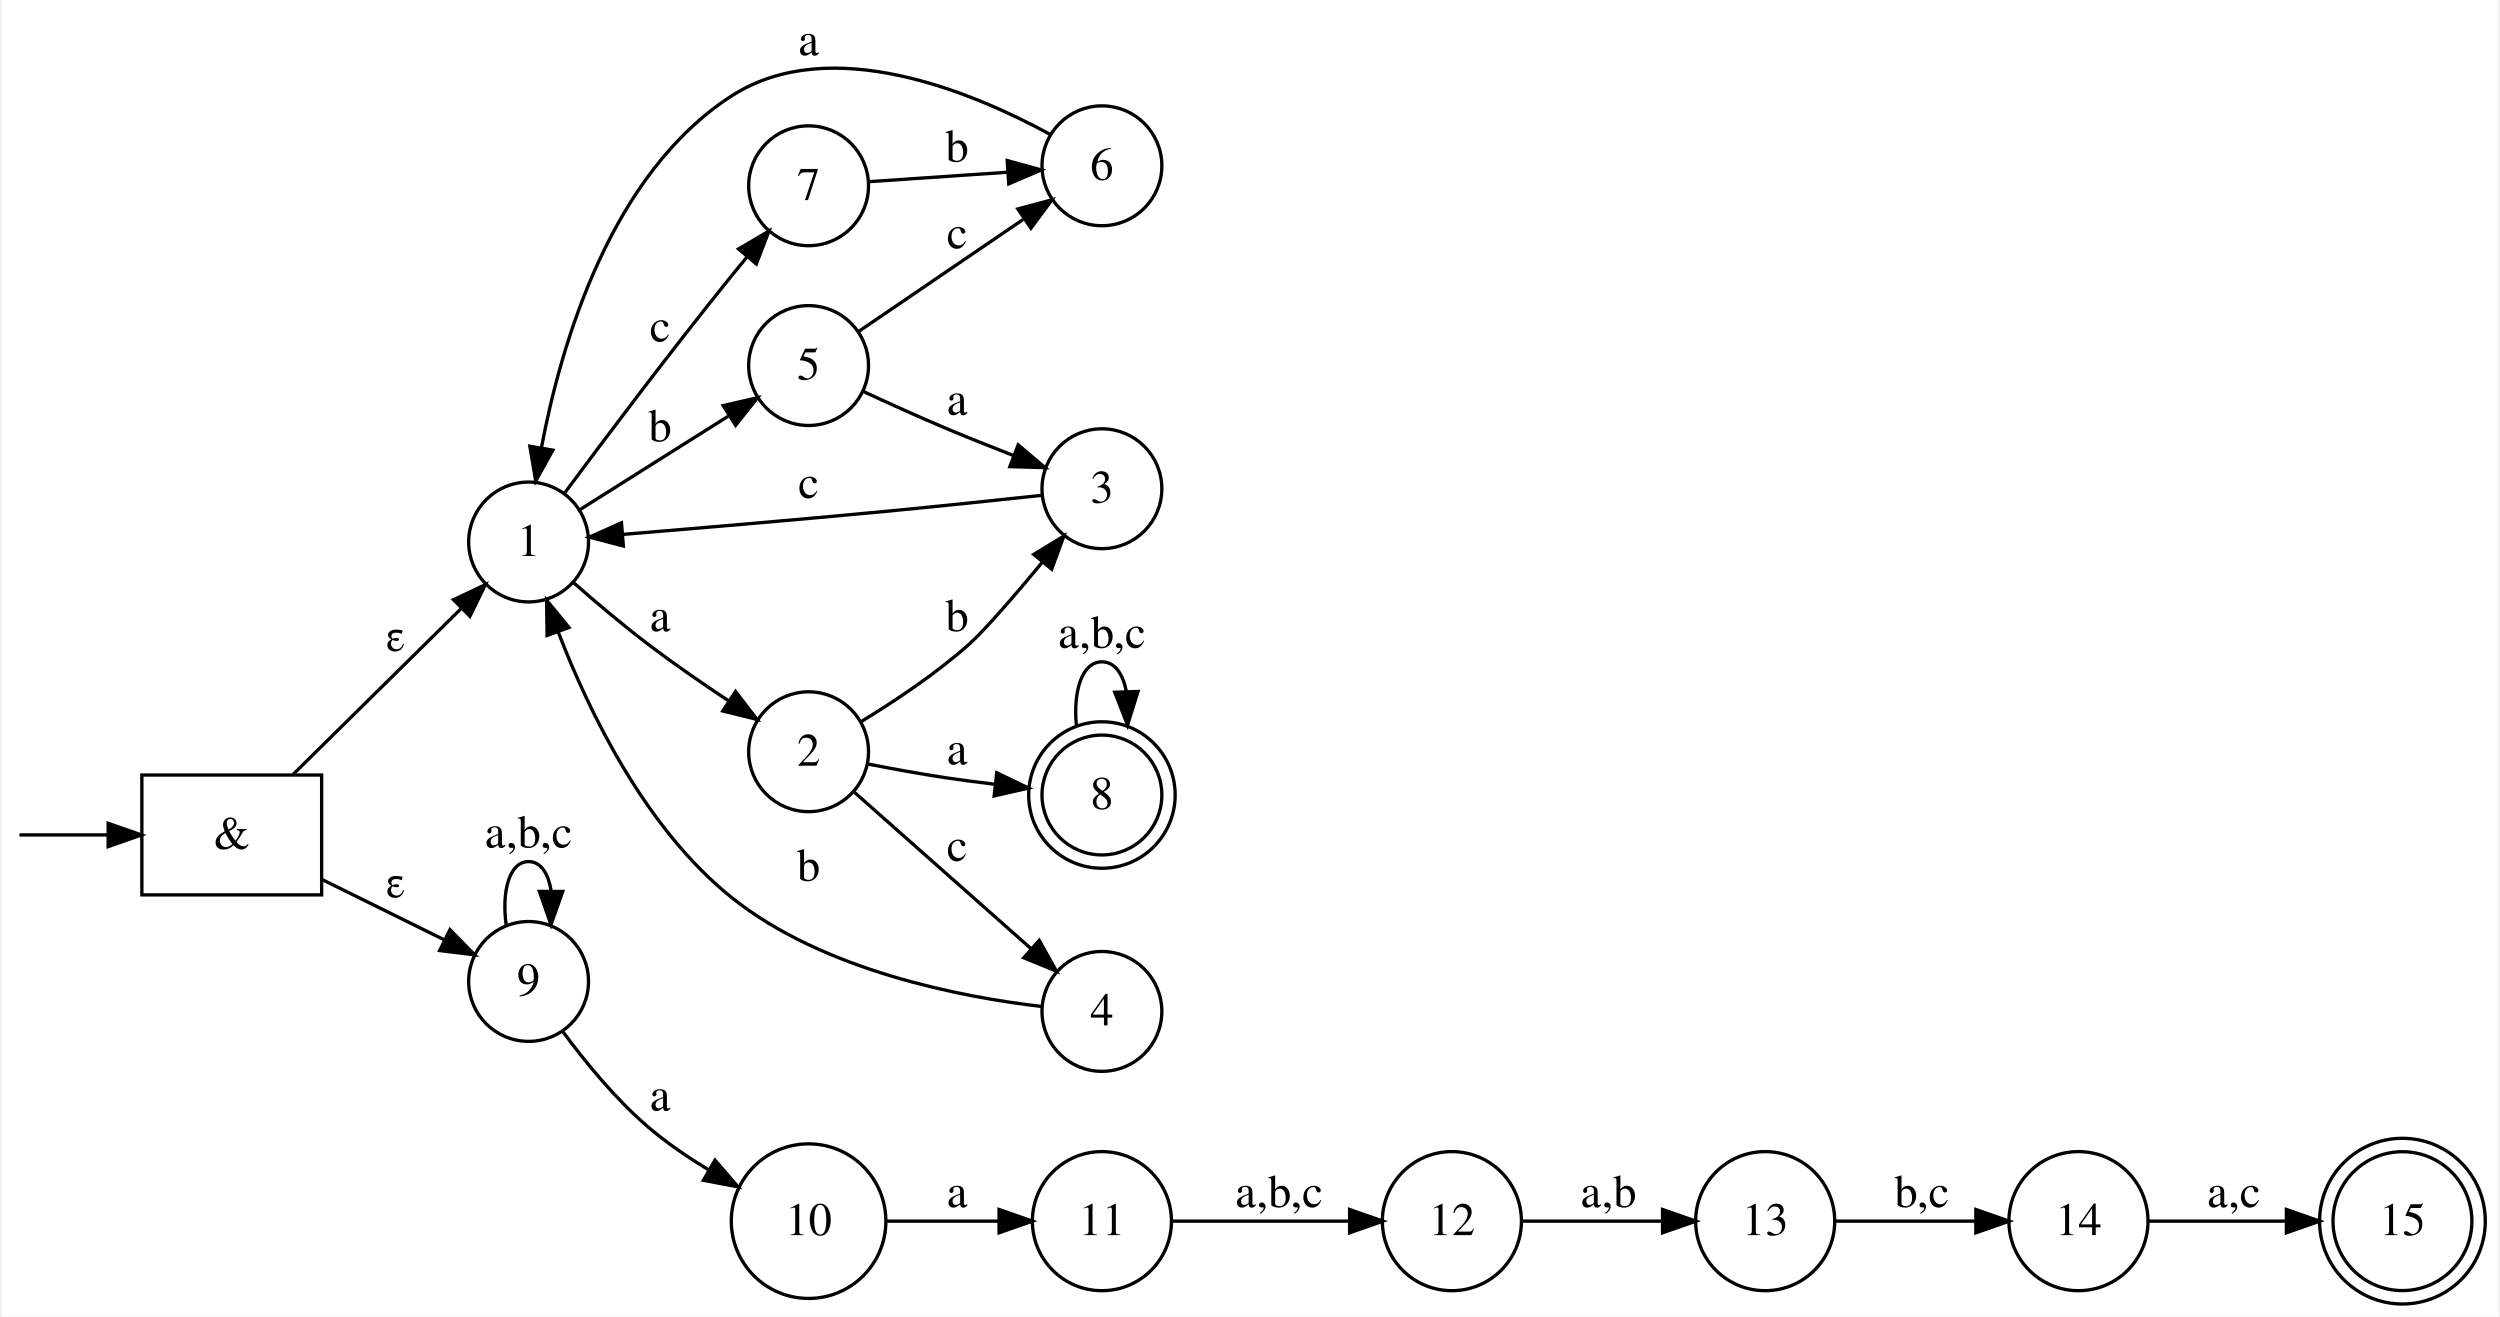
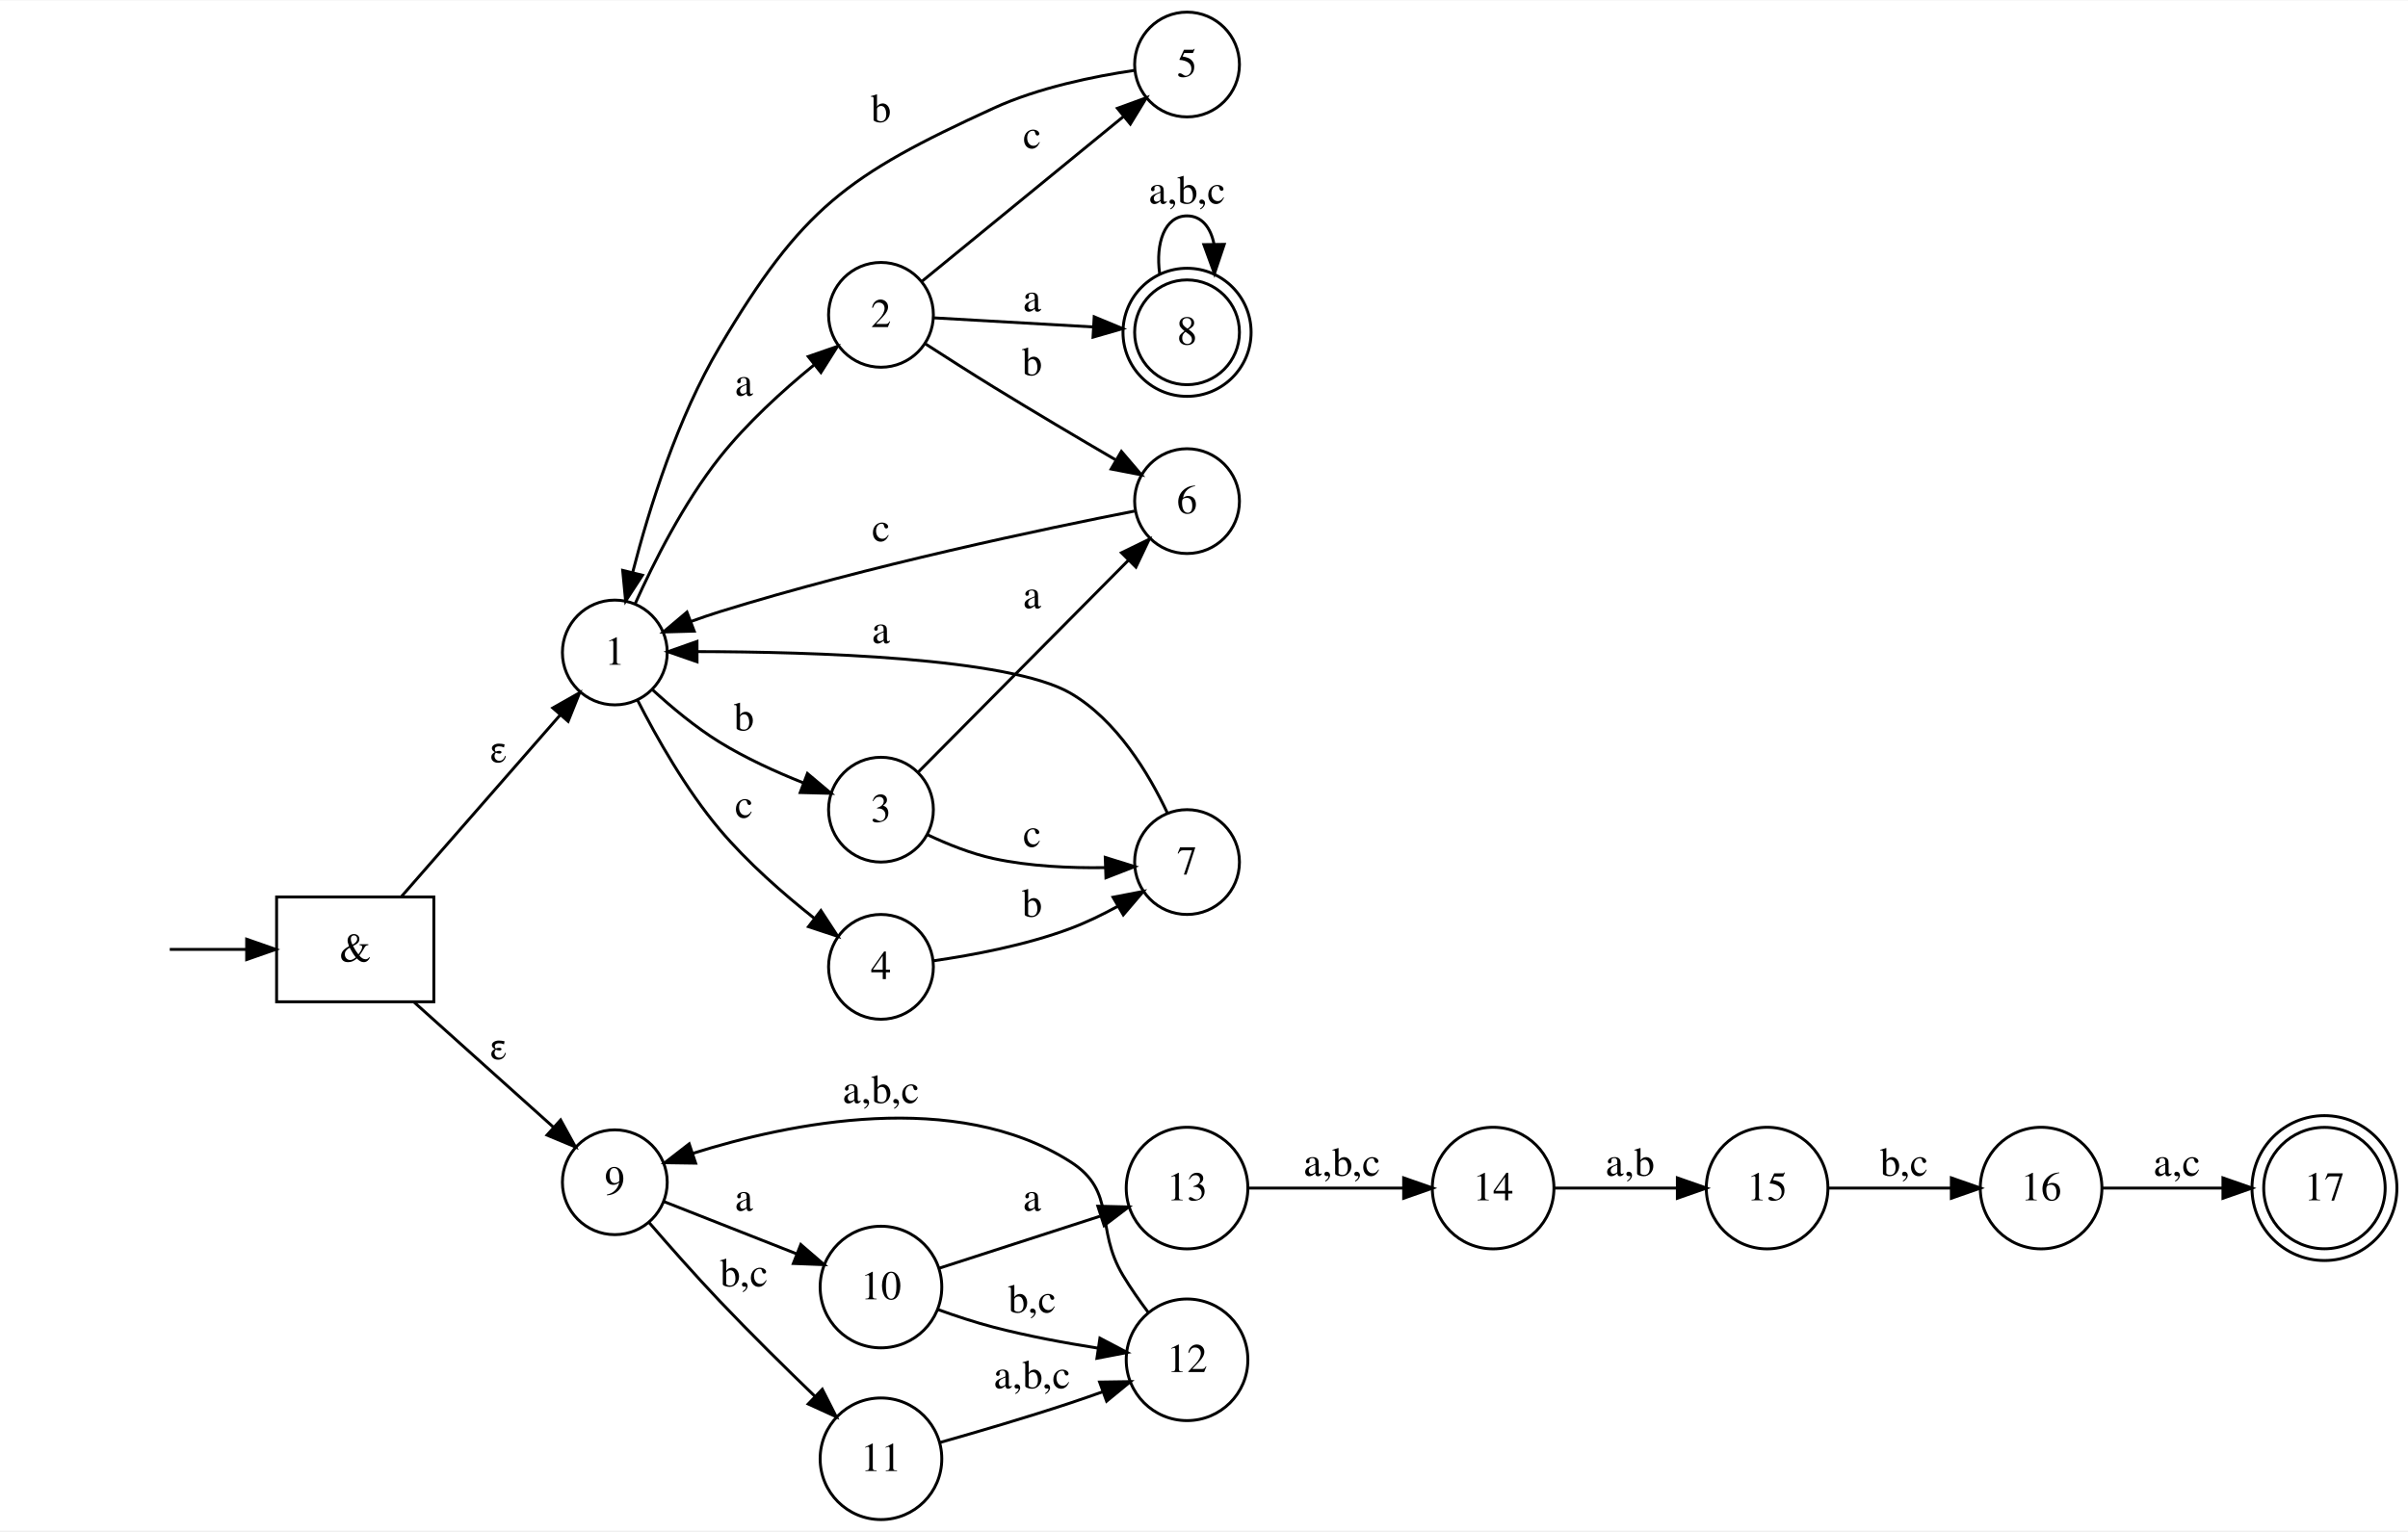
- <svg xmlns="http://www.w3.org/2000/svg" width="750pt" height="395pt" viewBox="0.00 0.00 749.71 395.49">
-   <g id="graph0" class="graph" transform="scale(1 1) rotate(0) translate(4 391.4935)">
-     <polygon fill="#ffffff" stroke="transparent" points="-4,4 -4,-391.493 745.711,-391.493 745.711,4 -4,4" />
+ <svg xmlns="http://www.w3.org/2000/svg" width="827pt" height="526pt" viewBox="0.00 0.00 827.03 525.69">
+   <g id="graph0" class="graph" transform="scale(1 1) rotate(0) translate(4 521.6935)">
+     <polygon fill="#ffffff" stroke="transparent" points="-4,4 -4,-521.693 823.027,-521.693 823.027,4 -4,4" />
    <g id="node1" class="node">
</g>
    <g id="node2" class="node">
-       <polygon fill="none" stroke="#000000" points="92,-158.694 38,-158.694 38,-122.694 92,-122.694 92,-158.694" />
-       <text text-anchor="middle" x="65" y="-136.494" font-family="Times,serif" font-size="14.00" fill="#000000">&amp;</text>
+       <polygon fill="none" stroke="#000000" points="145,-213.694 91,-213.694 91,-177.694 145,-177.694 145,-213.694" />
+       <text text-anchor="middle" x="118" y="-191.494" font-family="Times,serif" font-size="14.00" fill="#000000">&amp;</text>
    </g>
    <g id="edge1" class="edge">
-       <path fill="none" stroke="#000000" d="M1.224,-140.694C4.122,-140.694 15.315,-140.694 27.534,-140.694" />
-       <polygon fill="#000000" stroke="#000000" points="27.88,-144.194 37.88,-140.694 27.88,-137.194 27.88,-144.194" />
+       <path fill="none" stroke="#000000" d="M54.303,-195.694C62.581,-195.694 71.822,-195.694 80.641,-195.694" />
+       <polygon fill="#000000" stroke="#000000" points="80.716,-199.194 90.716,-195.694 80.716,-192.194 80.716,-199.194" />
+     </g>
+     <g id="node5" class="node">
+       <ellipse fill="none" stroke="#000000" cx="207.161" cy="-297.693" rx="18" ry="18" />
+       <text text-anchor="middle" x="207.161" y="-293.493" font-family="Times,serif" font-size="14.00" fill="#000000">1</text>
+     </g>
+     <g id="edge2" class="edge">
+       <path fill="none" stroke="#000000" d="M133.94,-213.929C149.212,-231.399 172.259,-257.765 188.406,-276.238" />
+       <polygon fill="#000000" stroke="#000000" points="185.857,-278.64 195.074,-283.866 191.127,-274.034 185.857,-278.64" />
+       <text text-anchor="middle" x="167.08" y="-259.894" font-family="Times,serif" font-size="14.00" fill="#000000">ε</text>
+     </g>
+     <g id="node6" class="node">
+       <ellipse fill="none" stroke="#000000" cx="207.161" cy="-115.694" rx="18" ry="18" />
+       <text text-anchor="middle" x="207.161" y="-111.493" font-family="Times,serif" font-size="14.00" fill="#000000">9</text>
+     </g>
+     <g id="edge3" class="edge">
+       <path fill="none" stroke="#000000" d="M138.232,-177.54C152.538,-164.704 171.669,-147.538 186.147,-134.548" />
+       <polygon fill="#000000" stroke="#000000" points="188.545,-137.099 193.651,-127.815 183.87,-131.888 188.545,-137.099" />
+       <text text-anchor="middle" x="167.08" y="-157.893" font-family="Times,serif" font-size="14.00" fill="#000000">ε</text>
    </g>
    <g id="node3" class="node">
-       <ellipse fill="none" stroke="#000000" cx="154.161" cy="-228.694" rx="18" ry="18" />
-       <text text-anchor="middle" x="154.161" y="-224.494" font-family="Times,serif" font-size="14.00" fill="#000000">1</text>
-     </g>
-     <g id="edge3" class="edge">
-       <path fill="none" stroke="#000000" d="M83.474,-158.927C98.155,-173.417 118.669,-193.664 133.818,-208.615" />
-       <polygon fill="#000000" stroke="#000000" points="131.615,-211.359 141.191,-215.893 136.533,-206.377 131.615,-211.359" />
-       <text text-anchor="middle" x="114.08" y="-195.893" font-family="Times,serif" font-size="14.00" fill="#000000">ε</text>
+       <ellipse fill="none" stroke="#000000" cx="403.691" cy="-407.693" rx="18" ry="18" />
+       <ellipse fill="none" stroke="#000000" cx="403.691" cy="-407.693" rx="22" ry="22" />
+       <text text-anchor="middle" x="403.691" y="-403.493" font-family="Times,serif" font-size="14.00" fill="#000000">8</text>
+     </g>
+     <g id="edge16" class="edge">
+       <path fill="none" stroke="#000000" d="M394.284,-427.863C392.837,-438.292 395.973,-447.693 403.691,-447.693 408.757,-447.693 411.848,-443.645 412.966,-437.914" />
+       <polygon fill="#000000" stroke="#000000" points="416.467,-437.908 413.099,-427.863 409.467,-437.816 416.467,-437.908" />
+       <text text-anchor="middle" x="403.691" y="-451.894" font-family="Times,serif" font-size="14.00" fill="#000000">a,b,c</text>
+     </g>
+     <g id="node4" class="node">
+       <ellipse fill="none" stroke="#000000" cx="794.333" cy="-113.694" rx="20.857" ry="20.857" />
+       <ellipse fill="none" stroke="#000000" cx="794.333" cy="-113.694" rx="24.888" ry="24.888" />
+       <text text-anchor="middle" x="794.333" y="-109.493" font-family="Times,serif" font-size="14.00" fill="#000000">17</text>
+     </g>
+     <g id="node7" class="node">
+       <ellipse fill="none" stroke="#000000" cx="298.569" cy="-413.693" rx="18" ry="18" />
+       <text text-anchor="middle" x="298.569" y="-409.493" font-family="Times,serif" font-size="14.00" fill="#000000">2</text>
+     </g>
+     <g id="edge4" class="edge">
+       <path fill="none" stroke="#000000" d="M214.113,-314.373C220.48,-328.561 230.781,-349.063 243.161,-364.693 252.472,-376.449 264.818,-387.676 275.493,-396.411" />
+       <polygon fill="#000000" stroke="#000000" points="273.595,-399.373 283.605,-402.844 277.945,-393.888 273.595,-399.373" />
+       <text text-anchor="middle" x="251.518" y="-385.894" font-family="Times,serif" font-size="14.00" fill="#000000">a</text>
+     </g>
+     <g id="node8" class="node">
+       <ellipse fill="none" stroke="#000000" cx="298.569" cy="-243.694" rx="18" ry="18" />
+       <text text-anchor="middle" x="298.569" y="-239.494" font-family="Times,serif" font-size="14.00" fill="#000000">3</text>
+     </g>
+     <g id="edge5" class="edge">
+       <path fill="none" stroke="#000000" d="M220.062,-284.93C226.603,-278.926 234.897,-271.984 243.161,-266.894 252.029,-261.43 262.411,-256.699 271.776,-252.96" />
+       <polygon fill="#000000" stroke="#000000" points="273.309,-256.122 281.418,-249.304 270.827,-249.576 273.309,-256.122" />
+       <text text-anchor="middle" x="251.518" y="-270.894" font-family="Times,serif" font-size="14.00" fill="#000000">b</text>
+     </g>
+     <g id="node9" class="node">
+       <ellipse fill="none" stroke="#000000" cx="298.569" cy="-189.694" rx="18" ry="18" />
+       <text text-anchor="middle" x="298.569" y="-185.494" font-family="Times,serif" font-size="14.00" fill="#000000">4</text>
+     </g>
+     <g id="edge6" class="edge">
+       <path fill="none" stroke="#000000" d="M214.999,-281.252C221.537,-268.442 231.624,-250.593 243.161,-236.893 252.666,-225.606 265.03,-214.794 275.666,-206.373" />
+       <polygon fill="#000000" stroke="#000000" points="277.942,-209.038 283.737,-200.169 273.676,-203.488 277.942,-209.038" />
+       <text text-anchor="middle" x="251.518" y="-240.893" font-family="Times,serif" font-size="14.00" fill="#000000">c</text>
+     </g>
+     <g id="node13" class="node">
+       <ellipse fill="none" stroke="#000000" cx="298.569" cy="-79.694" rx="20.889" ry="20.889" />
+       <text text-anchor="middle" x="298.569" y="-75.493" font-family="Times,serif" font-size="14.00" fill="#000000">10</text>
+     </g>
+     <g id="edge17" class="edge">
+       <path fill="none" stroke="#000000" d="M223.926,-109.091C236.695,-104.062 254.582,-97.017 269.645,-91.085" />
+       <polygon fill="#000000" stroke="#000000" points="271.032,-94.3 279.054,-87.379 268.467,-87.787 271.032,-94.3" />
+       <text text-anchor="middle" x="251.518" y="-105.894" font-family="Times,serif" font-size="14.00" fill="#000000">a</text>
+     </g>
+     <g id="node14" class="node">
+       <ellipse fill="none" stroke="#000000" cx="298.569" cy="-20.694" rx="20.889" ry="20.889" />
+       <text text-anchor="middle" x="298.569" y="-16.494" font-family="Times,serif" font-size="14.00" fill="#000000">11</text>
+     </g>
+     <g id="edge18" class="edge">
+       <path fill="none" stroke="#000000" d="M218.915,-101.869C225.833,-93.86 234.833,-83.66 243.161,-74.894 253.647,-63.853 265.689,-51.983 275.862,-42.175" />
+       <polygon fill="#000000" stroke="#000000" points="278.422,-44.569 283.221,-35.123 273.579,-39.515 278.422,-44.569" />
+       <text text-anchor="middle" x="251.518" y="-79.894" font-family="Times,serif" font-size="14.00" fill="#000000">b,c</text>
+     </g>
+     <g id="edge7" class="edge">
+       <path fill="none" stroke="#000000" d="M316.88,-412.648C331.927,-411.789 353.607,-410.552 371.537,-409.529" />
+       <polygon fill="#000000" stroke="#000000" points="371.798,-413.02 381.582,-408.955 371.399,-406.031 371.798,-413.02" />
+       <text text-anchor="middle" x="350.477" y="-414.894" font-family="Times,serif" font-size="14.00" fill="#000000">a</text>
+     </g>
+     <g id="node10" class="node">
+       <ellipse fill="none" stroke="#000000" cx="403.691" cy="-349.693" rx="18" ry="18" />
+       <text text-anchor="middle" x="403.691" y="-345.493" font-family="Times,serif" font-size="14.00" fill="#000000">6</text>
+     </g>
+     <g id="edge8" class="edge">
+       <path fill="none" stroke="#000000" d="M313.926,-403.667C320.995,-399.099 329.515,-393.66 337.262,-388.894 350.986,-380.45 366.485,-371.284 379.058,-363.939" />
+       <polygon fill="#000000" stroke="#000000" points="381.143,-366.776 388.024,-358.72 377.621,-360.726 381.143,-366.776" />
+       <text text-anchor="middle" x="350.477" y="-392.894" font-family="Times,serif" font-size="14.00" fill="#000000">b</text>
    </g>
    <g id="node11" class="node">
-       <ellipse fill="none" stroke="#000000" cx="154.161" cy="-96.694" rx="18" ry="18" />
-       <text text-anchor="middle" x="154.161" y="-92.493" font-family="Times,serif" font-size="14.00" fill="#000000">9</text>
-     </g>
-     <g id="edge16" class="edge">
-       <path fill="none" stroke="#000000" d="M92.236,-127.253C103.918,-121.488 117.484,-114.793 128.935,-109.142" />
-       <polygon fill="#000000" stroke="#000000" points="130.55,-112.248 137.969,-104.684 127.453,-105.971 130.55,-112.248" />
-       <text text-anchor="middle" x="114.08" y="-121.894" font-family="Times,serif" font-size="14.00" fill="#000000">ε</text>
-     </g>
-     <g id="node4" class="node">
-       <ellipse fill="none" stroke="#000000" cx="238.268" cy="-165.694" rx="18" ry="18" />
-       <text text-anchor="middle" x="238.268" y="-161.494" font-family="Times,serif" font-size="14.00" fill="#000000">2</text>
-     </g>
-     <g id="edge4" class="edge">
-       <path fill="none" stroke="#000000" d="M167.524,-216.605C174.174,-210.76 182.427,-203.758 190.161,-197.893 197.841,-192.07 206.519,-186.09 214.369,-180.889" />
-       <polygon fill="#000000" stroke="#000000" points="216.321,-183.794 222.782,-175.397 212.495,-177.932 216.321,-183.794" />
-       <text text-anchor="middle" x="193.661" y="-201.893" font-family="Times,serif" font-size="14.00" fill="#000000">a</text>
-     </g>
-     <g id="node7" class="node">
-       <ellipse fill="none" stroke="#000000" cx="238.268" cy="-281.693" rx="18" ry="18" />
-       <text text-anchor="middle" x="238.268" y="-277.493" font-family="Times,serif" font-size="14.00" fill="#000000">5</text>
-     </g>
-     <g id="edge5" class="edge">
-       <path fill="none" stroke="#000000" d="M169.587,-238.415C182.036,-246.259 199.773,-257.436 214.104,-266.466" />
-       <polygon fill="#000000" stroke="#000000" points="212.613,-269.664 222.939,-272.034 216.345,-263.742 212.613,-269.664" />
-       <text text-anchor="middle" x="193.661" y="-258.894" font-family="Times,serif" font-size="14.00" fill="#000000">b</text>
-     </g>
-     <g id="node9" class="node">
-       <ellipse fill="none" stroke="#000000" cx="238.268" cy="-335.693" rx="18" ry="18" />
-       <text text-anchor="middle" x="238.268" y="-331.493" font-family="Times,serif" font-size="14.00" fill="#000000">7</text>
-     </g>
-     <g id="edge6" class="edge">
-       <path fill="none" stroke="#000000" d="M164.938,-243.336C176.942,-259.524 197.047,-286.279 215.161,-308.693 216.61,-310.487 218.129,-312.332 219.666,-314.176" />
-       <polygon fill="#000000" stroke="#000000" points="217.228,-316.714 226.361,-322.084 222.57,-312.19 217.228,-316.714" />
-       <text text-anchor="middle" x="193.661" y="-288.894" font-family="Times,serif" font-size="14.00" fill="#000000">c</text>
-     </g>
-     <g id="node5" class="node">
-       <ellipse fill="none" stroke="#000000" cx="326.376" cy="-244.694" rx="18" ry="18" />
-       <text text-anchor="middle" x="326.376" y="-240.494" font-family="Times,serif" font-size="14.00" fill="#000000">3</text>
-     </g>
-     <g id="edge8" class="edge">
-       <path fill="none" stroke="#000000" d="M254.216,-174.835C263.981,-180.793 276.461,-189.079 286.376,-197.893 291.166,-202.152 300.248,-212.693 308.548,-222.695" />
-       <polygon fill="#000000" stroke="#000000" points="305.887,-224.968 314.941,-230.47 311.294,-220.523 305.887,-224.968" />
-       <text text-anchor="middle" x="282.876" y="-201.893" font-family="Times,serif" font-size="14.00" fill="#000000">b</text>
-     </g>
-     <g id="node6" class="node">
-       <ellipse fill="none" stroke="#000000" cx="326.376" cy="-87.694" rx="18" ry="18" />
-       <text text-anchor="middle" x="326.376" y="-83.493" font-family="Times,serif" font-size="14.00" fill="#000000">4</text>
+       <ellipse fill="none" stroke="#000000" cx="403.691" cy="-499.693" rx="18" ry="18" />
+       <text text-anchor="middle" x="403.691" y="-495.493" font-family="Times,serif" font-size="14.00" fill="#000000">5</text>
    </g>
    <g id="edge9" class="edge">
-       <path fill="none" stroke="#000000" d="M252.035,-153.506C266.26,-140.913 288.65,-121.091 305.144,-106.49" />
-       <polygon fill="#000000" stroke="#000000" points="307.538,-109.045 312.706,-99.795 302.898,-103.803 307.538,-109.045" />
-       <text text-anchor="middle" x="282.876" y="-132.893" font-family="Times,serif" font-size="14.00" fill="#000000">c</text>
-     </g>
-     <g id="node10" class="node">
-       <ellipse fill="none" stroke="#000000" cx="326.376" cy="-152.694" rx="18" ry="18" />
-       <ellipse fill="none" stroke="#000000" cx="326.376" cy="-152.694" rx="22" ry="22" />
-       <text text-anchor="middle" x="326.376" y="-148.494" font-family="Times,serif" font-size="14.00" fill="#000000">8</text>
-     </g>
-     <g id="edge7" class="edge">
-       <path fill="none" stroke="#000000" d="M256.226,-161.974C263.405,-160.569 271.761,-159.035 279.376,-157.893 284.197,-157.171 289.309,-156.503 294.319,-155.905" />
-       <polygon fill="#000000" stroke="#000000" points="294.787,-159.374 304.332,-154.777 294.003,-152.418 294.787,-159.374" />
-       <text text-anchor="middle" x="282.876" y="-161.893" font-family="Times,serif" font-size="14.00" fill="#000000">a</text>
+       <path fill="none" stroke="#000000" d="M312.746,-425.292C330.478,-439.798 361.026,-464.789 381.778,-481.767" />
+       <polygon fill="#000000" stroke="#000000" points="379.783,-484.656 389.739,-488.279 384.215,-479.238 379.783,-484.656" />
+       <text text-anchor="middle" x="350.477" y="-470.894" font-family="Times,serif" font-size="14.00" fill="#000000">c</text>
    </g>
    <g id="edge10" class="edge">
-       <path fill="none" stroke="#000000" d="M308.452,-242.728C295.403,-241.319 277.302,-239.41 261.376,-237.893 234.647,-235.349 204.138,-232.762 182.518,-230.982" />
-       <polygon fill="#000000" stroke="#000000" points="182.634,-227.48 172.382,-230.153 182.063,-234.456 182.634,-227.48" />
-       <text text-anchor="middle" x="238.268" y="-241.893" font-family="Times,serif" font-size="14.00" fill="#000000">c</text>
+       <path fill="none" stroke="#000000" d="M311.459,-256.691C329.428,-274.81 362.186,-307.842 383.436,-329.269" />
+       <polygon fill="#000000" stroke="#000000" points="381.169,-331.954 390.696,-336.589 386.139,-327.024 381.169,-331.954" />
+       <text text-anchor="middle" x="350.477" y="-312.894" font-family="Times,serif" font-size="14.00" fill="#000000">a</text>
+     </g>
+     <g id="node12" class="node">
+       <ellipse fill="none" stroke="#000000" cx="403.691" cy="-225.694" rx="18" ry="18" />
+       <text text-anchor="middle" x="403.691" y="-221.494" font-family="Times,serif" font-size="14.00" fill="#000000">7</text>
    </g>
    <g id="edge11" class="edge">
-       <path fill="none" stroke="#000000" d="M308.308,-89.163C284.595,-91.931 242.757,-99.8 215.161,-121.894 189.344,-142.561 172.439,-177.311 163.111,-201.539" />
-       <polygon fill="#000000" stroke="#000000" points="159.723,-200.613 159.573,-211.207 166.297,-203.019 159.723,-200.613" />
-       <text text-anchor="middle" x="238.268" y="-126.894" font-family="Times,serif" font-size="14.00" fill="#000000">b</text>
+       <path fill="none" stroke="#000000" d="M314.663,-235.024C321.439,-231.824 329.533,-228.572 337.262,-226.893 349.603,-224.213 363.539,-223.606 375.447,-223.789" />
+       <polygon fill="#000000" stroke="#000000" points="375.596,-227.296 385.71,-224.142 375.837,-220.3 375.596,-227.296" />
+       <text text-anchor="middle" x="350.477" y="-230.893" font-family="Times,serif" font-size="14.00" fill="#000000">c</text>
+     </g>
+     <g id="edge12" class="edge">
+       <path fill="none" stroke="#000000" d="M316.685,-191.791C329.995,-193.706 348.355,-197.138 363.691,-202.893 369.117,-204.93 374.678,-207.641 379.862,-210.482" />
+       <polygon fill="#000000" stroke="#000000" points="378.274,-213.608 388.676,-215.618 381.798,-207.559 378.274,-213.608" />
+       <text text-anchor="middle" x="350.477" y="-206.893" font-family="Times,serif" font-size="14.00" fill="#000000">b</text>
+     </g>
+     <g id="edge14" class="edge">
+       <path fill="none" stroke="#000000" d="M385.657,-346.274C355.721,-340.409 294.026,-327.521 243.161,-311.693 239.959,-310.697 236.635,-309.556 233.358,-308.365" />
+       <polygon fill="#000000" stroke="#000000" points="234.43,-305.028 223.839,-304.734 231.935,-311.568 234.43,-305.028" />
+       <text text-anchor="middle" x="298.569" y="-335.894" font-family="Times,serif" font-size="14.00" fill="#000000">c</text>
    </g>
    <g id="edge15" class="edge">
-       <path fill="none" stroke="#000000" d="M254.572,-273.967C262.08,-270.479 271.133,-266.371 279.376,-262.894 285.984,-260.106 293.18,-257.237 299.908,-254.626" />
-       <polygon fill="#000000" stroke="#000000" points="301.224,-257.869 309.31,-251.022 298.719,-251.333 301.224,-257.869" />
-       <text text-anchor="middle" x="282.876" y="-266.894" font-family="Times,serif" font-size="14.00" fill="#000000">a</text>
-     </g>
-     <g id="node8" class="node">
-       <ellipse fill="none" stroke="#000000" cx="326.376" cy="-341.693" rx="18" ry="18" />
-       <text text-anchor="middle" x="326.376" y="-337.493" font-family="Times,serif" font-size="14.00" fill="#000000">6</text>
-     </g>
-     <g id="edge12" class="edge">
-       <path fill="none" stroke="#000000" d="M253.215,-291.872C266.758,-301.095 286.946,-314.842 302.686,-325.561" />
-       <polygon fill="#000000" stroke="#000000" points="301.121,-328.73 311.356,-331.465 305.061,-322.944 301.121,-328.73" />
-       <text text-anchor="middle" x="282.876" y="-316.894" font-family="Times,serif" font-size="14.00" fill="#000000">c</text>
+       <path fill="none" stroke="#000000" d="M385.559,-497.667C371.823,-495.648 352.739,-491.789 337.262,-484.693 286.835,-461.575 271.456,-450.408 243.161,-402.693 228.716,-378.335 218.992,-347.343 213.329,-325.359" />
+       <polygon fill="#000000" stroke="#000000" points="216.657,-324.235 210.872,-315.359 209.859,-325.906 216.657,-324.235" />
+       <text text-anchor="middle" x="298.569" y="-479.894" font-family="Times,serif" font-size="14.00" fill="#000000">b</text>
    </g>
    <g id="edge13" class="edge">
-       <path fill="none" stroke="#000000" d="M310.654,-351.208C287.803,-363.676 244.903,-381.833 215.161,-362.693 179.048,-339.454 164.062,-289.003 158.027,-257.067" />
-       <polygon fill="#000000" stroke="#000000" points="161.443,-256.279 156.306,-247.013 154.543,-257.46 161.443,-256.279" />
-       <text text-anchor="middle" x="238.268" y="-374.894" font-family="Times,serif" font-size="14.00" fill="#000000">a</text>
-     </g>
-     <g id="edge14" class="edge">
-       <path fill="none" stroke="#000000" d="M256.524,-336.937C268.456,-337.749 284.286,-338.827 297.859,-339.752" />
-       <polygon fill="#000000" stroke="#000000" points="297.929,-343.264 308.143,-340.452 298.404,-336.28 297.929,-343.264" />
-       <text text-anchor="middle" x="282.876" y="-342.894" font-family="Times,serif" font-size="14.00" fill="#000000">b</text>
-     </g>
-     <g id="edge2" class="edge">
-       <path fill="none" stroke="#000000" d="M318.693,-173.684C317.745,-183.781 320.306,-192.694 326.376,-192.694 330.265,-192.694 332.713,-189.036 333.722,-183.752" />
-       <polygon fill="#000000" stroke="#000000" points="337.222,-183.796 334.059,-173.684 330.226,-183.561 337.222,-183.796" />
-       <text text-anchor="middle" x="326.376" y="-196.893" font-family="Times,serif" font-size="14.00" fill="#000000">a,b,c</text>
-     </g>
-     <g id="edge17" class="edge">
-       <path fill="none" stroke="#000000" d="M147.427,-113.731C146.053,-123.551 148.297,-132.694 154.161,-132.694 157.825,-132.694 160.076,-129.122 160.913,-124.046" />
-       <polygon fill="#000000" stroke="#000000" points="164.413,-123.724 160.894,-113.731 157.413,-123.737 164.413,-123.724" />
-       <text text-anchor="middle" x="154.161" y="-136.893" font-family="Times,serif" font-size="14.00" fill="#000000">a,b,c</text>
-     </g>
-     <g id="node12" class="node">
-       <ellipse fill="none" stroke="#000000" cx="238.268" cy="-24.694" rx="23.216" ry="23.216" />
-       <text text-anchor="middle" x="238.268" y="-20.494" font-family="Times,serif" font-size="14.00" fill="#000000">10 </text>
-     </g>
-     <g id="edge18" class="edge">
-       <path fill="none" stroke="#000000" d="M164.361,-81.757C171.015,-72.71 180.278,-61.328 190.161,-52.894 195.603,-48.248 201.912,-43.935 208.135,-40.149" />
-       <polygon fill="#000000" stroke="#000000" points="210.157,-43.024 217.078,-35.002 206.665,-36.957 210.157,-43.024" />
-       <text text-anchor="middle" x="193.661" y="-57.894" font-family="Times,serif" font-size="14.00" fill="#000000">a</text>
-     </g>
-     <g id="node13" class="node">
-       <ellipse fill="none" stroke="#000000" cx="326.376" cy="-24.694" rx="20.889" ry="20.889" />
-       <text text-anchor="middle" x="326.376" y="-20.494" font-family="Times,serif" font-size="14.00" fill="#000000">11</text>
+       <path fill="none" stroke="#000000" d="M396.948,-242.535C390.548,-256.124 379.539,-274.448 363.691,-283.693 342.635,-295.978 274.703,-297.934 235.598,-297.995" />
+       <polygon fill="#000000" stroke="#000000" points="235.405,-294.495 225.396,-297.969 235.387,-301.495 235.405,-294.495" />
+       <text text-anchor="middle" x="298.569" y="-300.894" font-family="Times,serif" font-size="14.00" fill="#000000">a</text>
+     </g>
+     <g id="node15" class="node">
+       <ellipse fill="none" stroke="#000000" cx="403.691" cy="-113.694" rx="20.889" ry="20.889" />
+       <text text-anchor="middle" x="403.691" y="-109.493" font-family="Times,serif" font-size="14.00" fill="#000000">13</text>
    </g>
    <g id="edge19" class="edge">
-       <path fill="none" stroke="#000000" d="M261.418,-24.694C271.772,-24.694 284.133,-24.694 295.279,-24.694" />
-       <polygon fill="#000000" stroke="#000000" points="295.489,-28.194 305.489,-24.694 295.489,-21.194 295.489,-28.194" />
-       <text text-anchor="middle" x="282.876" y="-28.893" font-family="Times,serif" font-size="14.00" fill="#000000">a</text>
-     </g>
-     <g id="node14" class="node">
-       <ellipse fill="none" stroke="#000000" cx="431.499" cy="-24.694" rx="20.889" ry="20.889" />
-       <text text-anchor="middle" x="431.499" y="-20.494" font-family="Times,serif" font-size="14.00" fill="#000000">12</text>
+       <path fill="none" stroke="#000000" d="M318.341,-86.089C333.953,-91.138 355.99,-98.265 373.76,-104.013" />
+       <polygon fill="#000000" stroke="#000000" points="373.058,-107.464 383.65,-107.211 375.212,-100.804 373.058,-107.464" />
+       <text text-anchor="middle" x="350.477" y="-105.894" font-family="Times,serif" font-size="14.00" fill="#000000">a</text>
+     </g>
+     <g id="node16" class="node">
+       <ellipse fill="none" stroke="#000000" cx="403.691" cy="-54.694" rx="20.889" ry="20.889" />
+       <text text-anchor="middle" x="403.691" y="-50.493" font-family="Times,serif" font-size="14.00" fill="#000000">12</text>
    </g>
    <g id="edge20" class="edge">
-       <path fill="none" stroke="#000000" d="M347.145,-24.694C362.407,-24.694 383.397,-24.694 400.62,-24.694" />
-       <polygon fill="#000000" stroke="#000000" points="400.773,-28.194 410.773,-24.694 400.773,-21.194 400.773,-28.194" />
-       <text text-anchor="middle" x="379.591" y="-28.893" font-family="Times,serif" font-size="14.00" fill="#000000">a,b,c</text>
-     </g>
-     <g id="node15" class="node">
-       <ellipse fill="none" stroke="#000000" cx="525.6" cy="-24.694" rx="20.889" ry="20.889" />
-       <text text-anchor="middle" x="525.6" y="-20.494" font-family="Times,serif" font-size="14.00" fill="#000000">13</text>
+       <path fill="none" stroke="#000000" d="M318.044,-71.996C324.129,-69.795 330.913,-67.547 337.262,-65.894 348.874,-62.869 361.847,-60.47 373.226,-58.681" />
+       <polygon fill="#000000" stroke="#000000" points="373.766,-62.139 383.144,-57.209 372.738,-55.215 373.766,-62.139" />
+       <text text-anchor="middle" x="350.477" y="-70.894" font-family="Times,serif" font-size="14.00" fill="#000000">b,c</text>
    </g>
    <g id="edge21" class="edge">
-       <path fill="none" stroke="#000000" d="M452.383,-24.694C464.81,-24.694 480.807,-24.694 494.677,-24.694" />
-       <polygon fill="#000000" stroke="#000000" points="494.774,-28.194 504.774,-24.694 494.774,-21.194 494.774,-28.194" />
-       <text text-anchor="middle" x="478.549" y="-28.893" font-family="Times,serif" font-size="14.00" fill="#000000">a,b</text>
-     </g>
-     <g id="node16" class="node">
-       <ellipse fill="none" stroke="#000000" cx="619.702" cy="-24.694" rx="20.889" ry="20.889" />
-       <text text-anchor="middle" x="619.702" y="-20.494" font-family="Times,serif" font-size="14.00" fill="#000000">14</text>
+       <path fill="none" stroke="#000000" d="M318.629,-26.228C331.561,-29.89 348.701,-34.917 363.691,-39.894 367.275,-41.083 371.019,-42.386 374.716,-43.711" />
+       <polygon fill="#000000" stroke="#000000" points="373.66,-47.051 384.253,-47.201 376.065,-40.477 373.66,-47.051" />
+       <text text-anchor="middle" x="350.477" y="-44.894" font-family="Times,serif" font-size="14.00" fill="#000000">a,b,c</text>
+     </g>
+     <g id="node17" class="node">
+       <ellipse fill="none" stroke="#000000" cx="508.814" cy="-113.694" rx="20.889" ry="20.889" />
+       <text text-anchor="middle" x="508.814" y="-109.493" font-family="Times,serif" font-size="14.00" fill="#000000">14</text>
+     </g>
+     <g id="edge23" class="edge">
+       <path fill="none" stroke="#000000" d="M424.46,-113.694C439.722,-113.694 460.712,-113.694 477.936,-113.694" />
+       <polygon fill="#000000" stroke="#000000" points="478.088,-117.194 488.088,-113.694 478.088,-110.194 478.088,-117.194" />
+       <text text-anchor="middle" x="456.906" y="-117.894" font-family="Times,serif" font-size="14.00" fill="#000000">a,b,c</text>
    </g>
    <g id="edge22" class="edge">
-       <path fill="none" stroke="#000000" d="M546.484,-24.694C558.911,-24.694 574.908,-24.694 588.778,-24.694" />
-       <polygon fill="#000000" stroke="#000000" points="588.876,-28.194 598.876,-24.694 588.876,-21.194 588.876,-28.194" />
-       <text text-anchor="middle" x="572.651" y="-28.893" font-family="Times,serif" font-size="14.00" fill="#000000">b,c</text>
-     </g>
-     <g id="node17" class="node">
-       <ellipse fill="none" stroke="#000000" cx="717.018" cy="-24.694" rx="20.857" ry="20.857" />
-       <ellipse fill="none" stroke="#000000" cx="717.018" cy="-24.694" rx="24.888" ry="24.888" />
-       <text text-anchor="middle" x="717.018" y="-20.494" font-family="Times,serif" font-size="14.00" fill="#000000">15</text>
-     </g>
-     <g id="edge23" class="edge">
-       <path fill="none" stroke="#000000" d="M640.818,-24.694C652.845,-24.694 668.22,-24.694 682.006,-24.694" />
-       <polygon fill="#000000" stroke="#000000" points="682.156,-28.194 692.156,-24.694 682.156,-21.194 682.156,-28.194" />
-       <text text-anchor="middle" x="666.36" y="-28.893" font-family="Times,serif" font-size="14.00" fill="#000000">a,c</text>
+       <path fill="none" stroke="#000000" d="M390.484,-70.821C387.418,-74.902 384.294,-79.359 381.691,-83.694 371.865,-100.061 379.772,-112.405 363.691,-122.694 324.237,-147.938 267.042,-136.056 233.821,-125.571" />
+       <polygon fill="#000000" stroke="#000000" points="234.921,-122.248 224.327,-122.404 232.706,-128.888 234.921,-122.248" />
+       <text text-anchor="middle" x="298.569" y="-142.893" font-family="Times,serif" font-size="14.00" fill="#000000">a,b,c</text>
+     </g>
+     <g id="node18" class="node">
+       <ellipse fill="none" stroke="#000000" cx="602.915" cy="-113.694" rx="20.889" ry="20.889" />
+       <text text-anchor="middle" x="602.915" y="-109.493" font-family="Times,serif" font-size="14.00" fill="#000000">15</text>
+     </g>
+     <g id="edge24" class="edge">
+       <path fill="none" stroke="#000000" d="M529.698,-113.694C542.125,-113.694 558.122,-113.694 571.992,-113.694" />
+       <polygon fill="#000000" stroke="#000000" points="572.09,-117.194 582.09,-113.694 572.09,-110.194 572.09,-117.194" />
+       <text text-anchor="middle" x="555.865" y="-117.894" font-family="Times,serif" font-size="14.00" fill="#000000">a,b</text>
+     </g>
+     <g id="node19" class="node">
+       <ellipse fill="none" stroke="#000000" cx="697.017" cy="-113.694" rx="20.889" ry="20.889" />
+       <text text-anchor="middle" x="697.017" y="-109.493" font-family="Times,serif" font-size="14.00" fill="#000000">16</text>
+     </g>
+     <g id="edge25" class="edge">
+       <path fill="none" stroke="#000000" d="M623.8,-113.694C636.226,-113.694 652.223,-113.694 666.094,-113.694" />
+       <polygon fill="#000000" stroke="#000000" points="666.191,-117.194 676.191,-113.694 666.191,-110.194 666.191,-117.194" />
+       <text text-anchor="middle" x="649.966" y="-117.894" font-family="Times,serif" font-size="14.00" fill="#000000">b,c</text>
+     </g>
+     <g id="edge26" class="edge">
+       <path fill="none" stroke="#000000" d="M718.133,-113.694C730.161,-113.694 745.536,-113.694 759.321,-113.694" />
+       <polygon fill="#000000" stroke="#000000" points="759.471,-117.194 769.471,-113.694 759.471,-110.194 759.471,-117.194" />
+       <text text-anchor="middle" x="743.675" y="-117.894" font-family="Times,serif" font-size="14.00" fill="#000000">a,c</text>
    </g>
  </g>
</svg>
